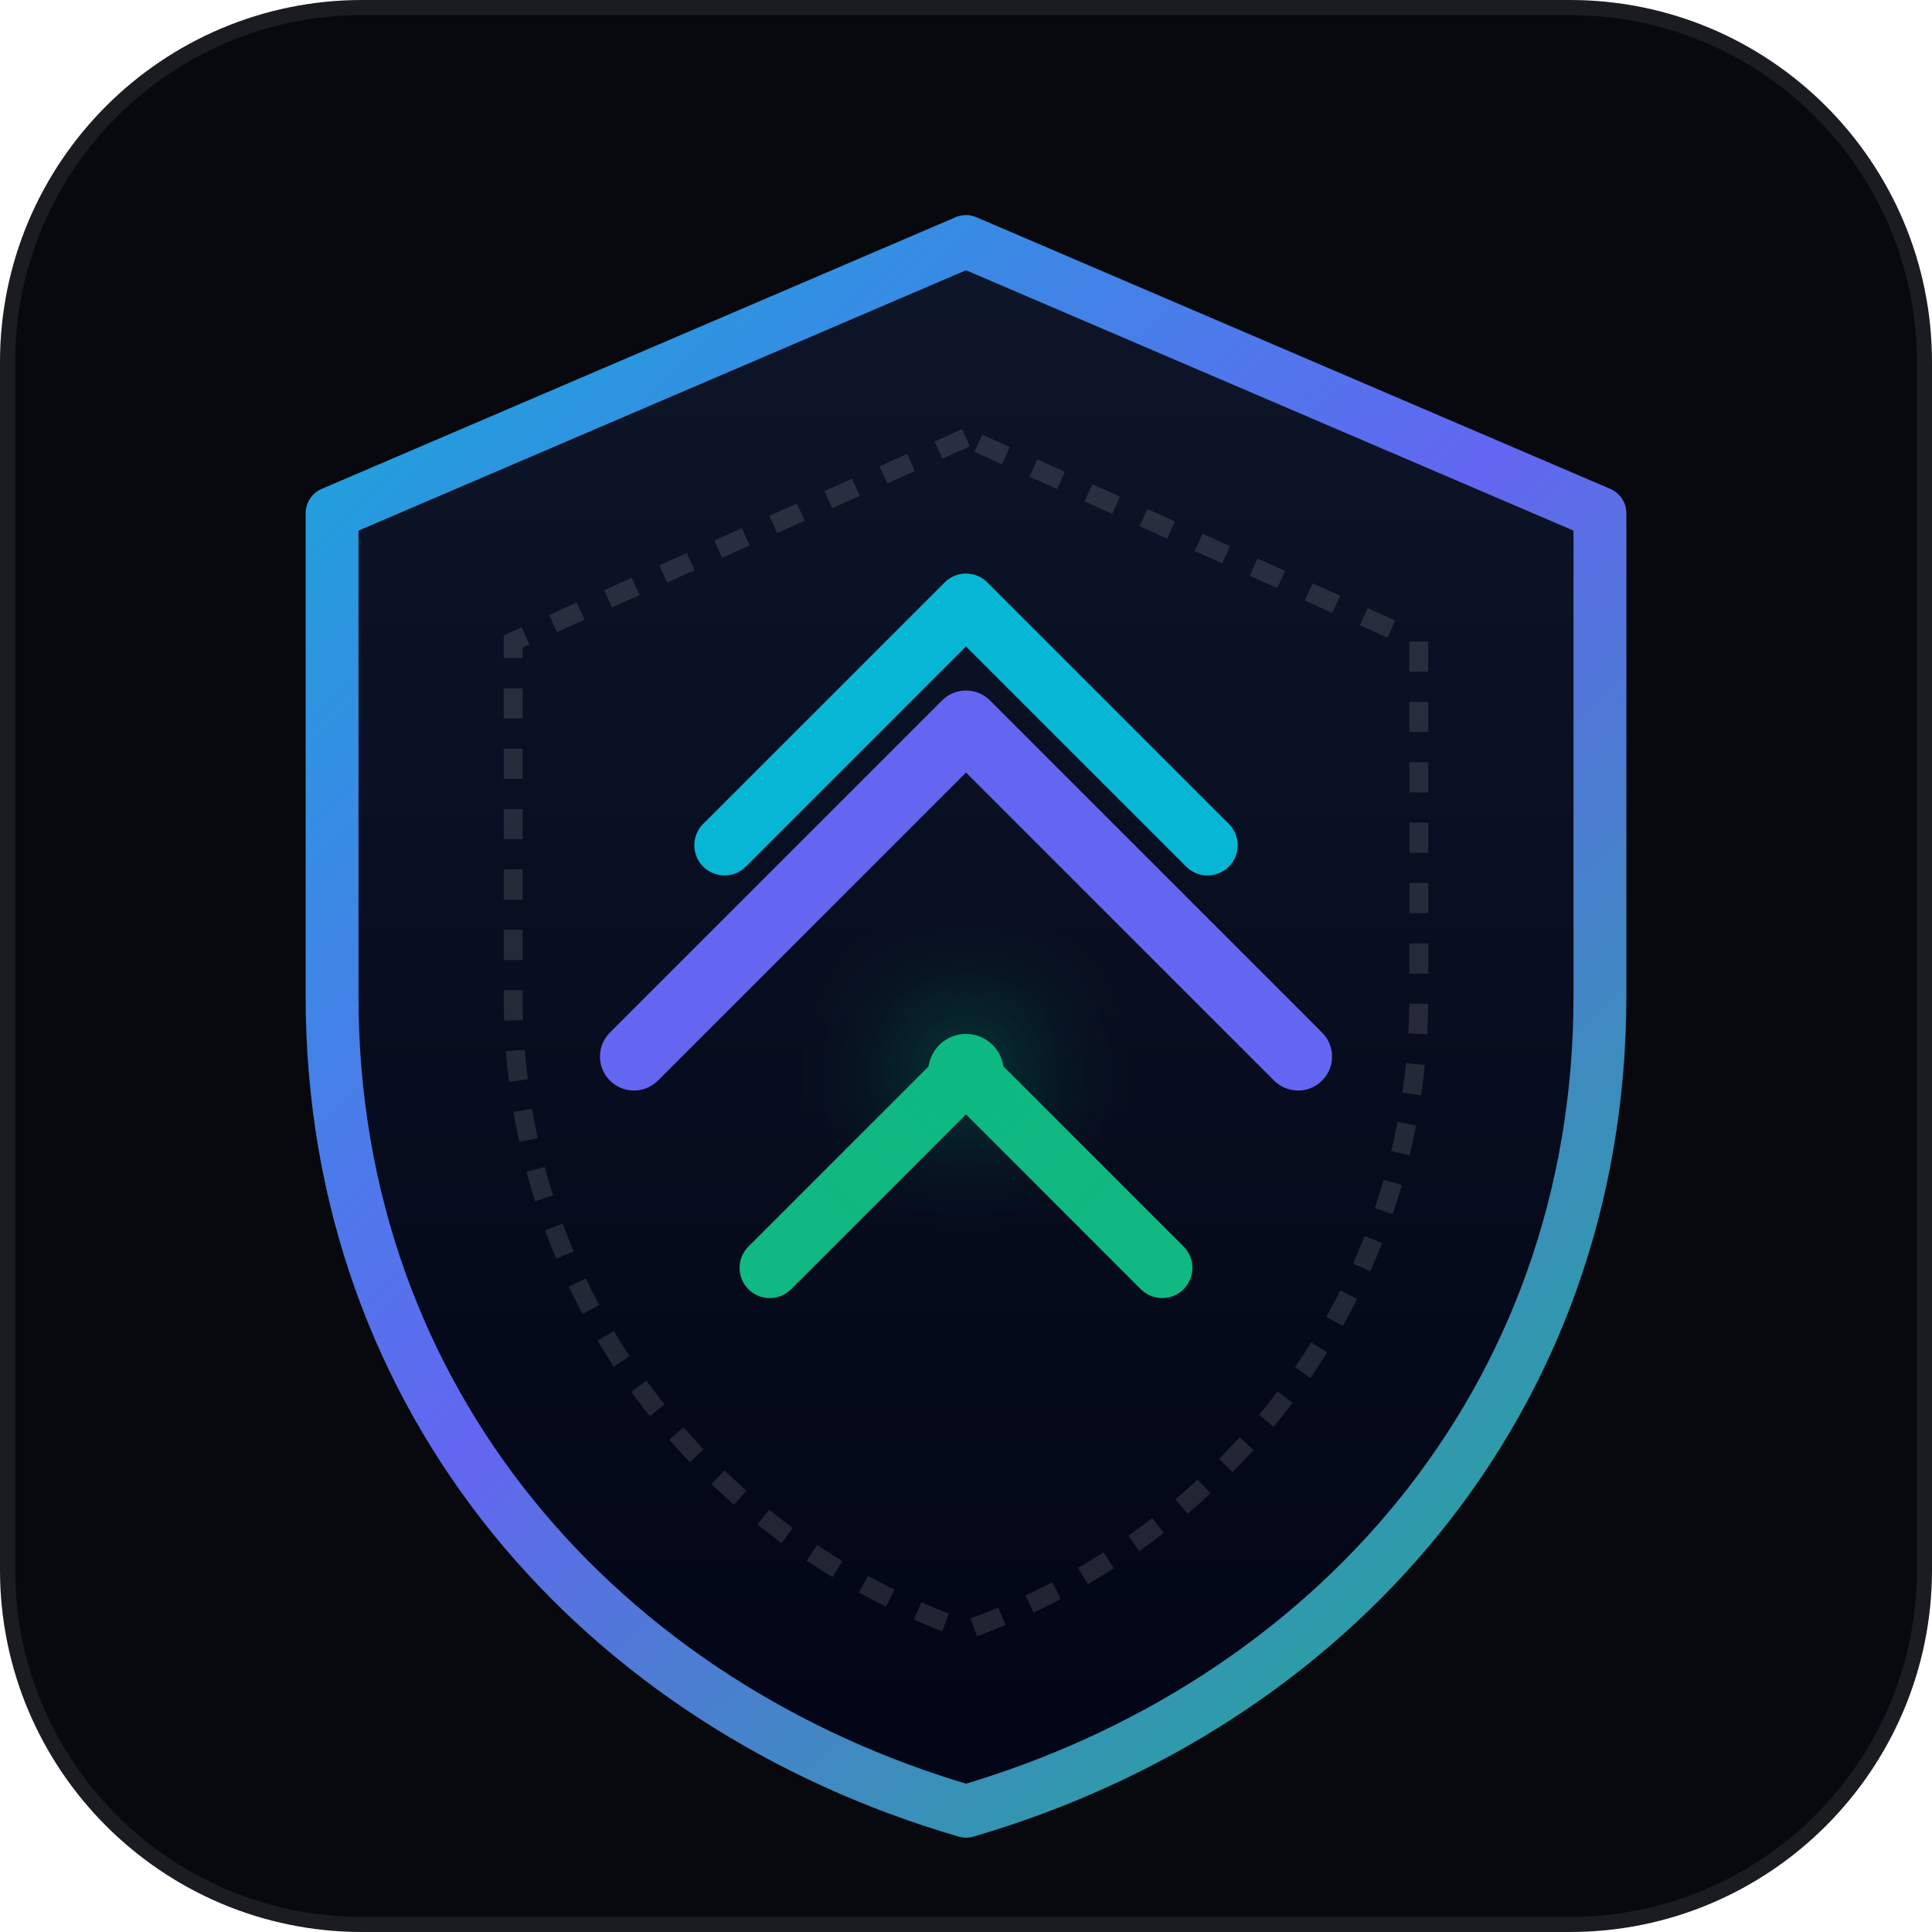
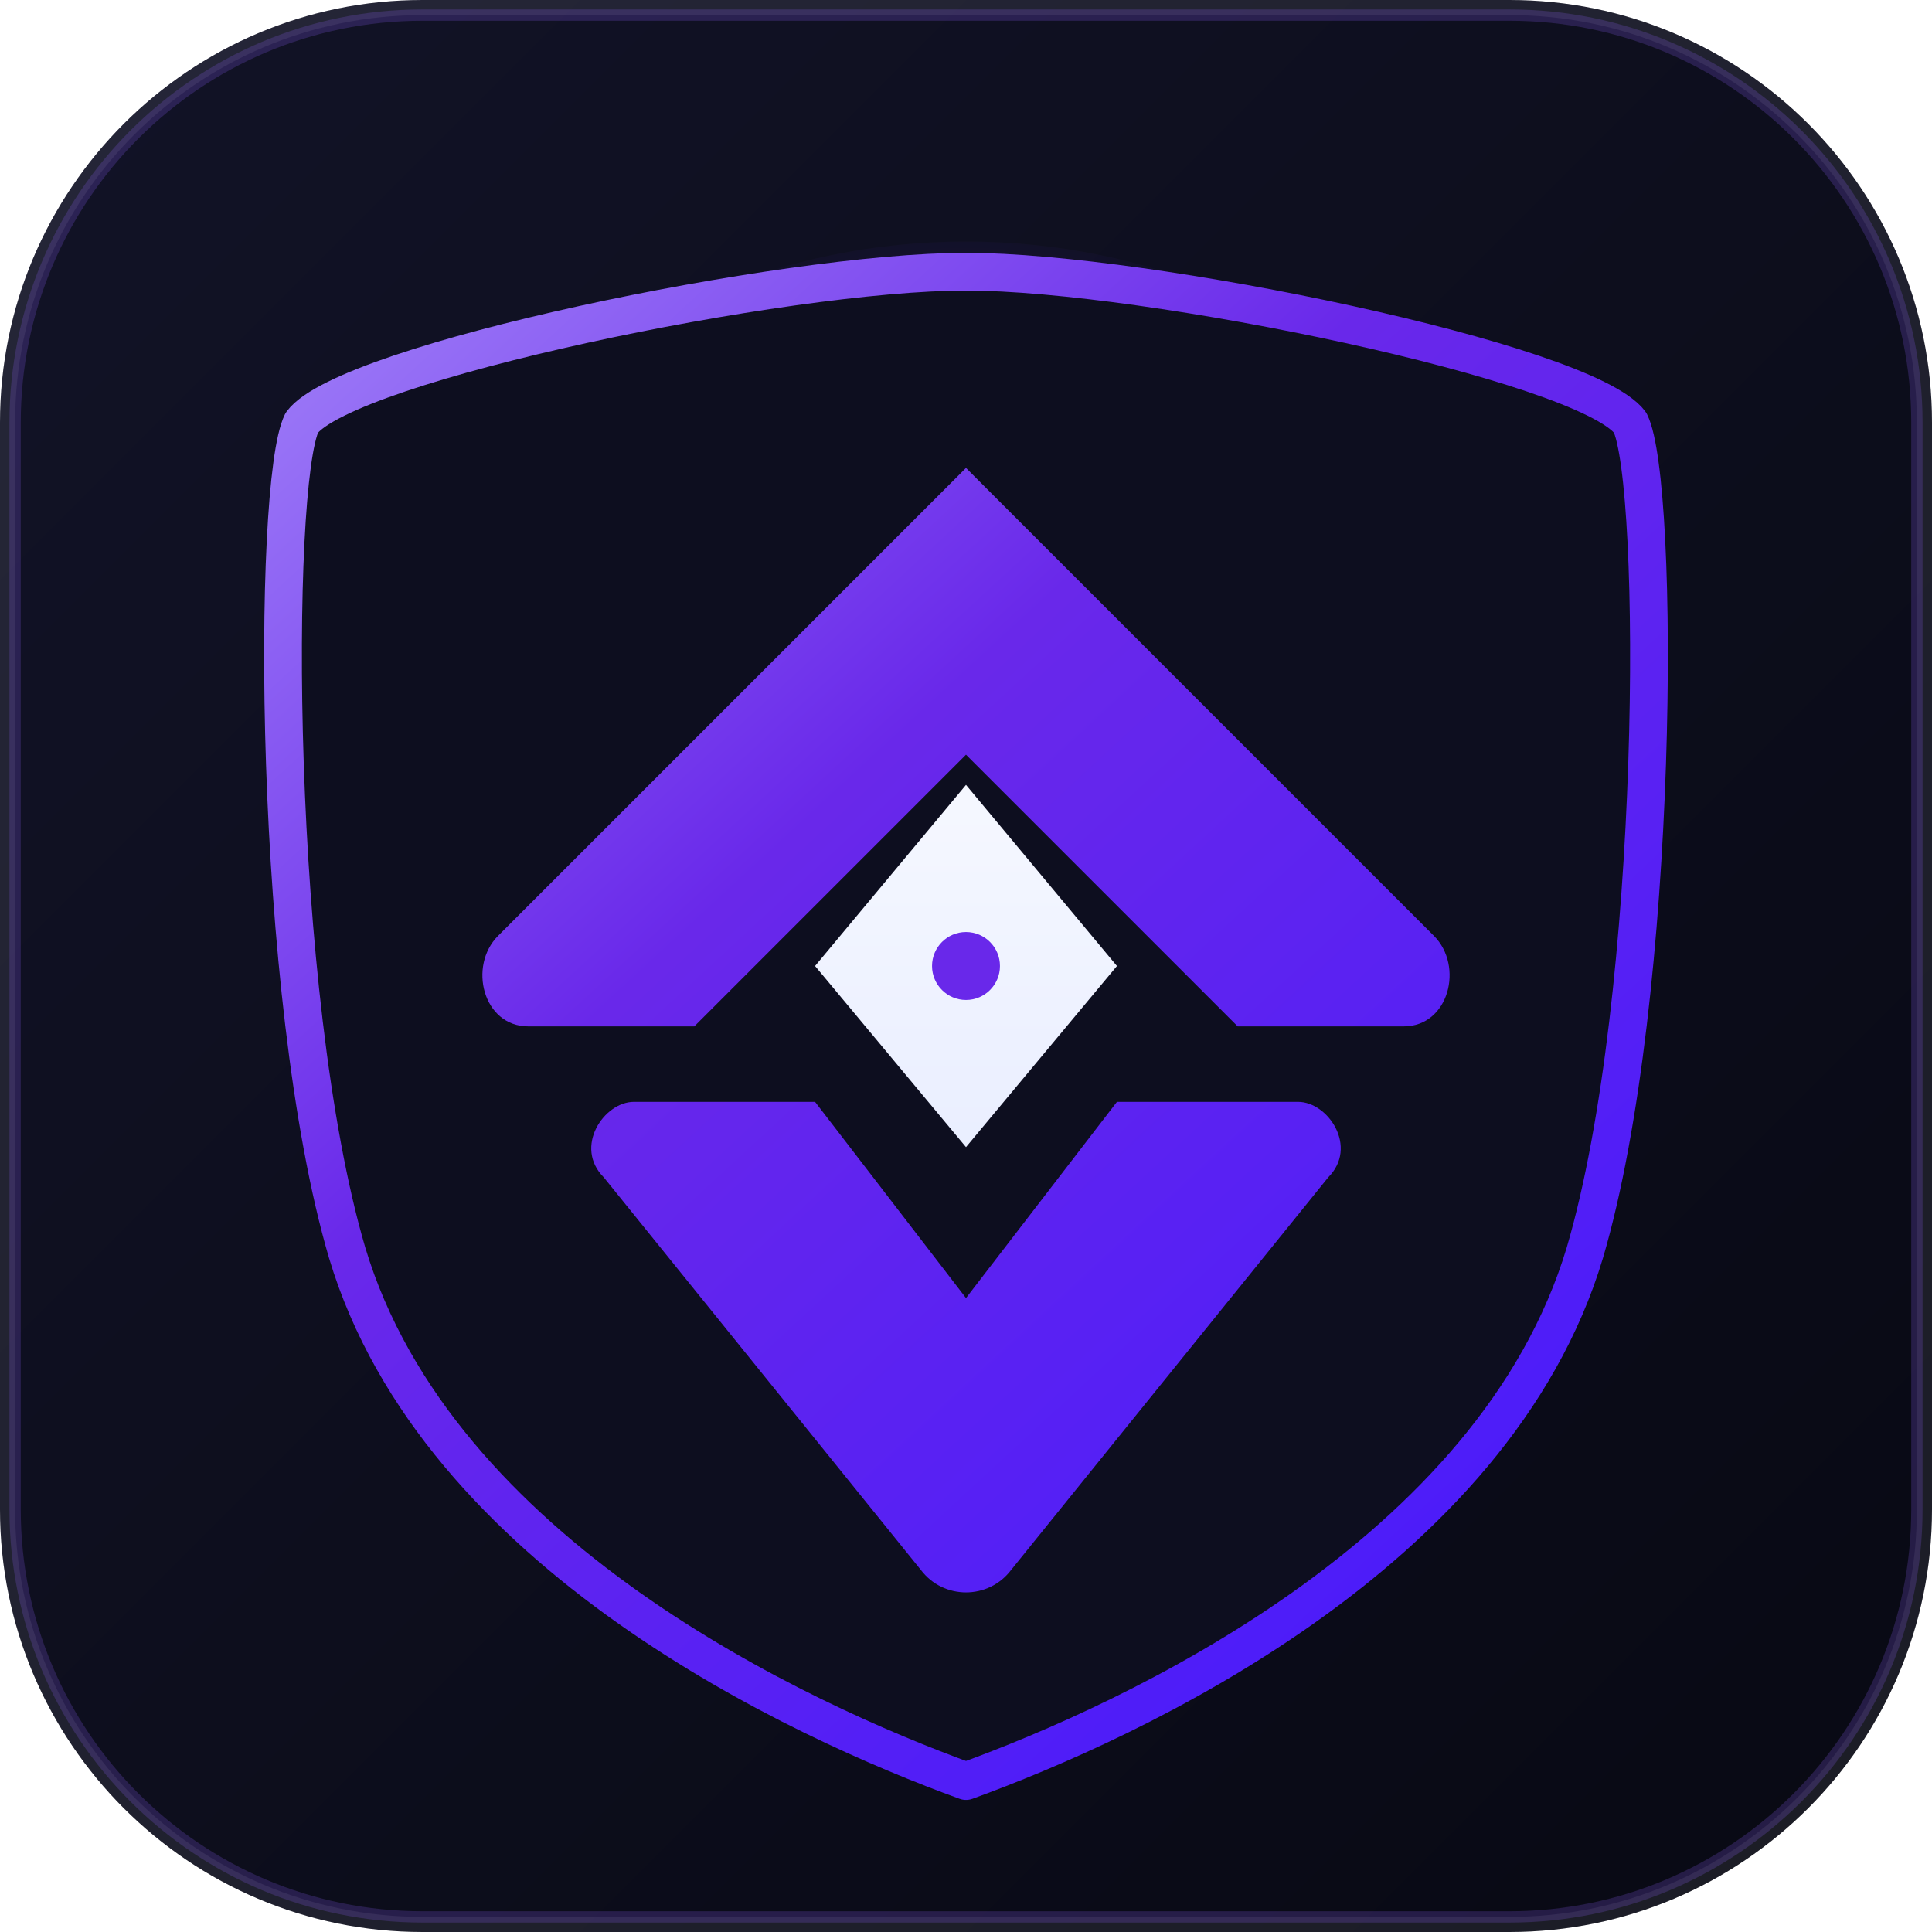
<svg xmlns="http://www.w3.org/2000/svg" viewBox="0 0 256 256" fill="none">
  <defs>
-     <linearGradient id="aegisCyberGrad" x1="24" y1="20" x2="232" y2="236" gradientUnits="userSpaceOnUse">
-       <stop offset="0%" stop-color="#06B6D4" />
-       <stop offset="50%" stop-color="#6366F1" />
-       <stop offset="100%" stop-color="#10B981" />
+     <linearGradient id="aegisShieldGrad" x1="32" y1="24" x2="224" y2="232" gradientUnits="userSpaceOnUse">
+       <stop offset="0%" stop-color="#A78BFA" />
+       <stop offset="40%" stop-color="#6928EA" />
+       <stop offset="100%" stop-color="#4318FF" />
    </linearGradient>
-     <linearGradient id="shieldFill" x1="128" y1="24" x2="128" y2="232" gradientUnits="userSpaceOnUse">
-       <stop offset="0%" stop-color="#0F172A" stop-opacity="0.95" />
-       <stop offset="100%" stop-color="#020617" stop-opacity="0.98" />
+     <linearGradient id="coreLight" x1="128" y1="64" x2="128" y2="192" gradientUnits="userSpaceOnUse">
+       <stop offset="0%" stop-color="#FFFFFF" />
+       <stop offset="100%" stop-color="#E0E7FF" />
    </linearGradient>
-     <filter id="glow" x="0" y="0" width="256" height="256" filterUnits="userSpaceOnUse">
-       <feGaussianBlur stdDeviation="8" result="blur" />
-       <feComposite in="SourceGraphic" in2="blur" operator="over" />
-     </filter>
+     <linearGradient id="bgGrad" x1="0" y1="0" x2="256" y2="256" gradientUnits="userSpaceOnUse">
+       <stop offset="0%" stop-color="#121327" />
+       <stop offset="100%" stop-color="#080913" />
+     </linearGradient>
+     <radialGradient id="subtleAura" cx="128" cy="116" r="96" gradientUnits="userSpaceOnUse">
+       <stop offset="0%" stop-color="#6928EA" stop-opacity="0.32" />
+       <stop offset="100%" stop-color="#6928EA" stop-opacity="0" />
+     </radialGradient>
  </defs>
-   <rect width="256" height="256" rx="48" fill="#07090E" />
-   <rect x="1" y="1" width="254" height="254" rx="47" stroke="rgba(255,255,255,0.08)" stroke-width="2" />
-   <path d="M128 32L44 68V132C44 186 80 226 128 240C176 226 212 186 212 132V68L128 32Z" fill="url(#shieldFill)" stroke="url(#aegisCyberGrad)" stroke-width="7" stroke-linejoin="round" />
-   <path d="M128 58L68 85V132C68 172 94 204 128 216C162 204 188 172 188 132V85L128 58Z" stroke="rgba(255,255,255,0.12)" stroke-width="2.5" stroke-dasharray="4 4" />
-   <path d="M96 112L128 80L160 112" stroke="#06B6D4" stroke-width="8" stroke-linecap="round" stroke-linejoin="round" />
-   <path d="M84 140L128 96L172 140" stroke="#6366F1" stroke-width="9" stroke-linecap="round" stroke-linejoin="round" />
-   <path d="M102 168L128 142L154 168" stroke="#10B981" stroke-width="8" stroke-linecap="round" stroke-linejoin="round" />
-   <circle cx="128" cy="142" r="5" fill="#10B981" filter="url(#glow)" />
+   <rect width="256" height="256" rx="56" fill="url(#bgGrad)" />
+   <rect x="1" y="1" width="254" height="254" rx="55" stroke="rgba(255,255,255,0.08)" stroke-width="2" />
+   <rect x="2" y="2" width="252" height="252" rx="54" stroke="rgba(139,92,246,0.22)" stroke-width="1.5" />
+   <circle cx="128" cy="120" r="88" fill="url(#subtleAura)" />
+   <path d="M128 36 C152 36 210 48 216 56 C220 64 220 132 210 166 C198 206 150 228 128 236 C106 228 58 206 46 166 C36 132 36 64 40 56 C46 48 104 36 128 36 Z" fill="#0D0E1F" stroke="url(#aegisShieldGrad)" stroke-width="5" stroke-linejoin="round" />
+   <path d="M128 62 L66 124 C62 128 64 136 70 136 L92 136 L128 100 L128 62 Z" fill="url(#aegisShieldGrad)" />
+   <path d="M128 62 L190 124 C194 128 192 136 186 136 L164 136 L128 100 L128 62 Z" fill="url(#aegisShieldGrad)" />
+   <path d="M84 146 C80 146 76 152 80 156 L122 208 C125 212 131 212 134 208 L176 156 C180 152 176 146 172 146 L148 146 L128 172 L108 146 L84 146 Z" fill="url(#aegisShieldGrad)" />
+   <polygon points="128,104 148,128 128,152 108,128" fill="url(#coreLight)" />
+   <circle cx="128" cy="128" r="4.5" fill="#6928EA" />
</svg>
